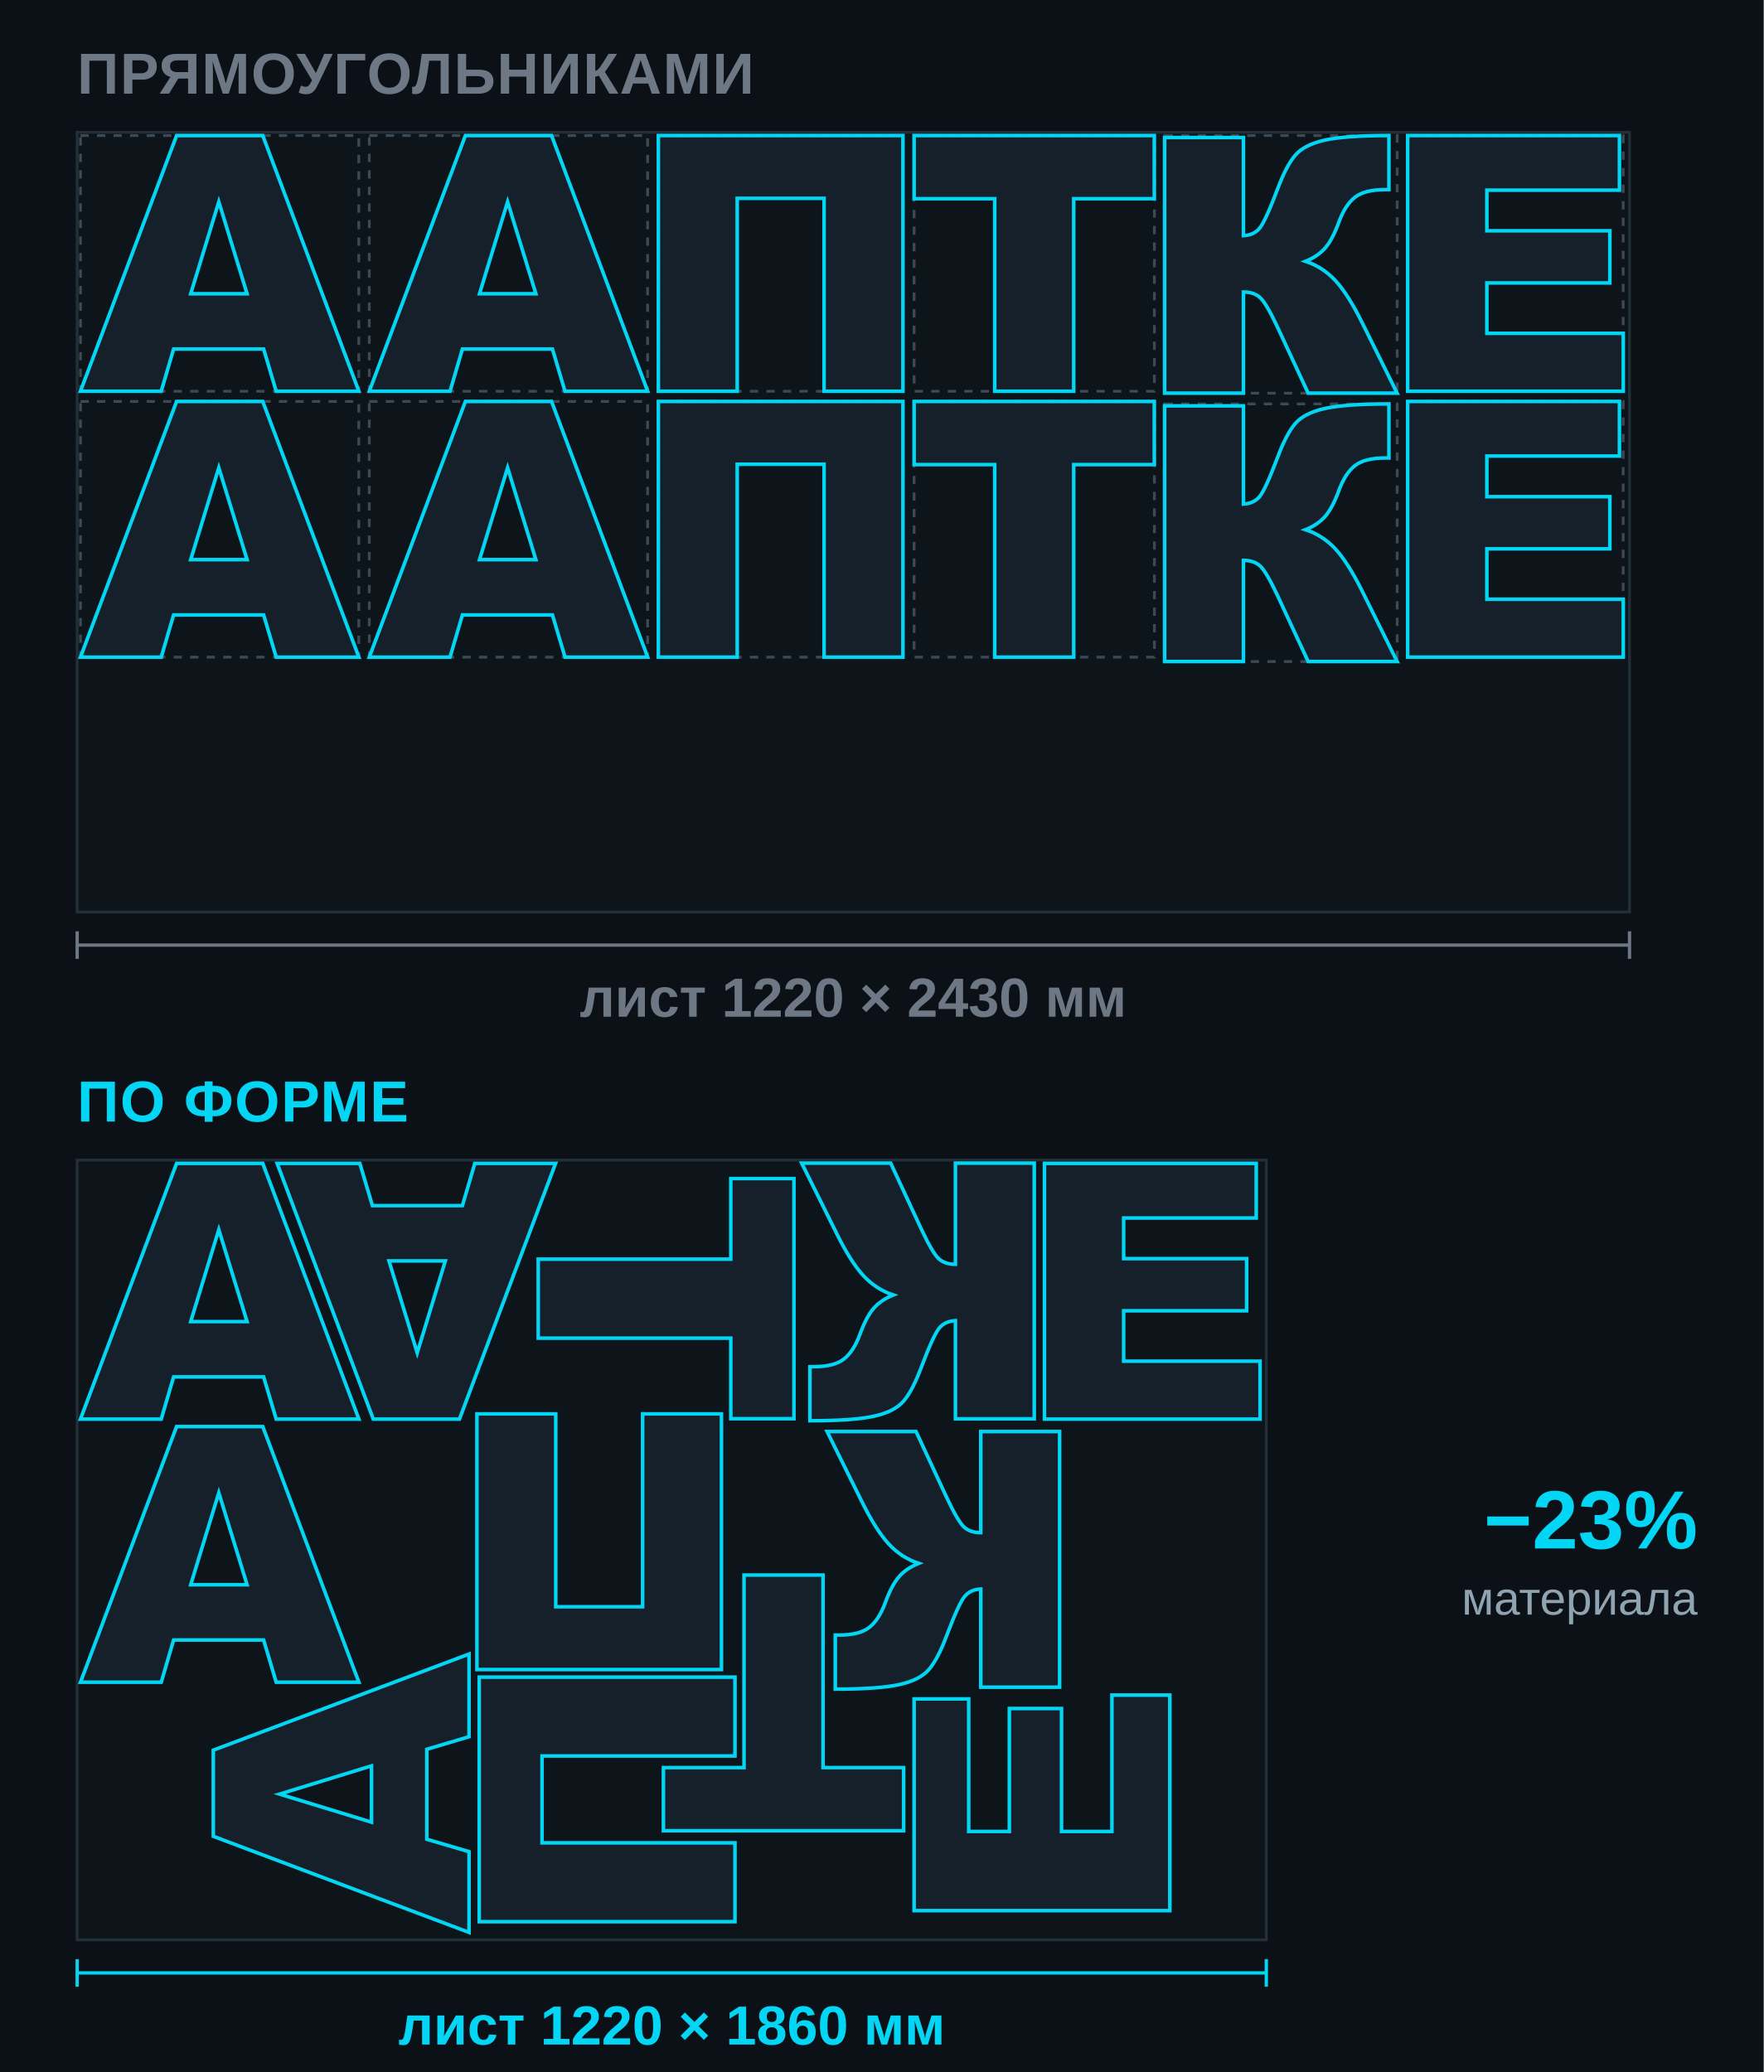
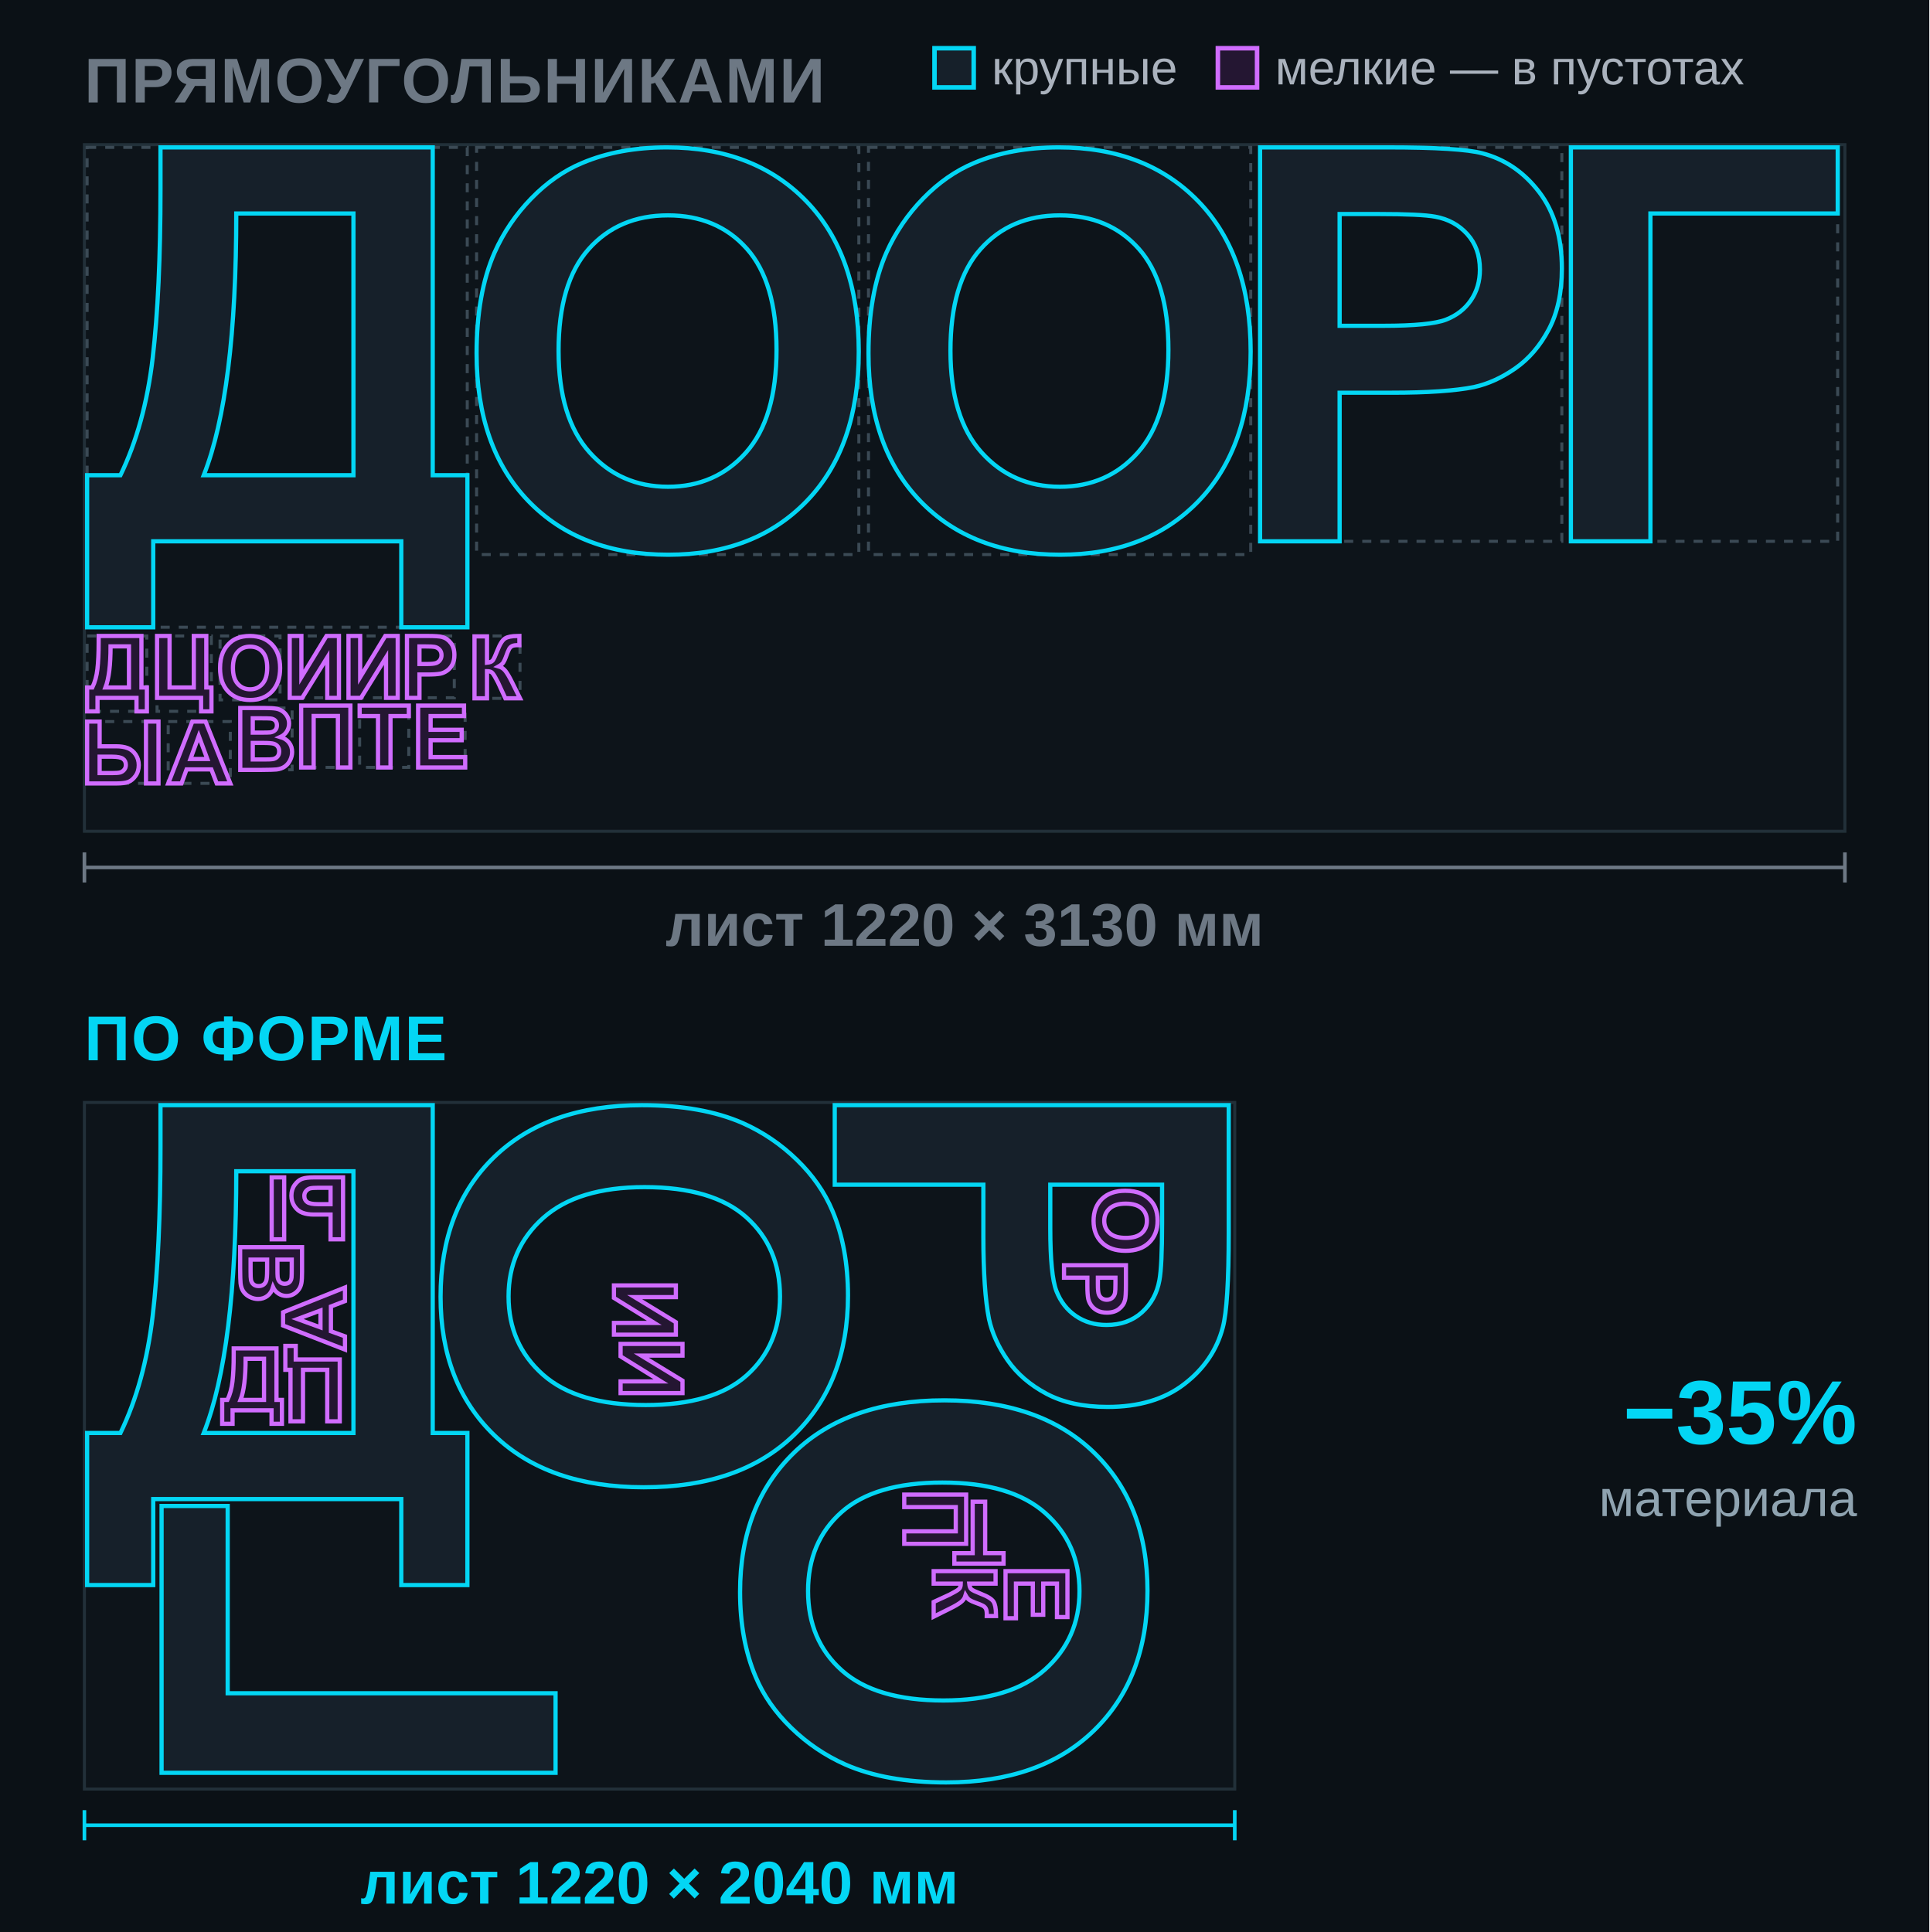
- <svg xmlns="http://www.w3.org/2000/svg" viewBox="0 0 640 752" font-family="Segoe UI, Arial, sans-serif">
-   <rect width="640" height="752" fill="#0b1116" />
+ <svg xmlns="http://www.w3.org/2000/svg" viewBox="0 0 640 641" font-family="Segoe UI, Arial, sans-serif">
+   <rect width="640" height="641" fill="#0b1116" />
  <g transform="translate(28 10)">
    <text x="0" y="24" fill="#6d7884" font-size="21" font-weight="700" letter-spacing=".5">ПРЯМОУГОЛЬНИКАМИ</text>
    <g transform="translate(0 38)">
-       <rect x="0" y="0" width="563.3" height="283.0" fill="#0d141a" stroke="#223039" />
-       <rect x="1.2" y="1.2" width="101.0" height="92.8" fill="none" stroke="#3b4a55" stroke-dasharray="3 3" />
-       <path transform="translate(1.2 1.2) scale(0.0633 -0.0633) translate(-2.0 -1466.0)" d="M1052 242H536L465 0H2L553 1466H1047L1598 0H1124ZM957 559 795 1086 634 559Z" fill="#16202a" stroke="#03d6f4" stroke-width="20.5" fill-rule="nonzero" />
-       <rect x="1.2" y="97.7" width="101.0" height="92.8" fill="none" stroke="#3b4a55" stroke-dasharray="3 3" />
-       <path transform="translate(1.2 97.7) scale(0.0633 -0.0633) translate(-2.0 -1466.0)" d="M1052 242H536L465 0H2L553 1466H1047L1598 0H1124ZM957 559 795 1086 634 559Z" fill="#16202a" stroke="#03d6f4" stroke-width="20.5" fill-rule="nonzero" />
-       <rect x="106.0" y="1.2" width="101.0" height="92.8" fill="none" stroke="#3b4a55" stroke-dasharray="3 3" />
-       <path transform="translate(106.0 1.2) scale(0.0633 -0.0633) translate(-2.0 -1466.0)" d="M1052 242H536L465 0H2L553 1466H1047L1598 0H1124ZM957 559 795 1086 634 559Z" fill="#16202a" stroke="#03d6f4" stroke-width="20.5" fill-rule="nonzero" />
-       <rect x="106.0" y="97.7" width="101.0" height="92.8" fill="none" stroke="#3b4a55" stroke-dasharray="3 3" />
-       <path transform="translate(106.0 97.7) scale(0.0633 -0.0633) translate(-2.0 -1466.0)" d="M1052 242H536L465 0H2L553 1466H1047L1598 0H1124ZM957 559 795 1086 634 559Z" fill="#16202a" stroke="#03d6f4" stroke-width="20.5" fill-rule="nonzero" />
-       <rect x="210.9" y="1.2" width="88.7" height="92.8" fill="none" stroke="#3b4a55" stroke-dasharray="3 3" />
-       <path transform="translate(210.9 1.2) scale(0.0633 -0.0633) translate(-152.0 -1466.0)" d="M1554 0H1102V1106H604V0H152V1466H1554Z" fill="#16202a" stroke="#03d6f4" stroke-width="20.5" fill-rule="nonzero" />
-       <rect x="210.9" y="97.7" width="88.7" height="92.8" fill="none" stroke="#3b4a55" stroke-dasharray="3 3" />
-       <path transform="translate(210.9 97.7) scale(0.0633 -0.0633) translate(-152.0 -1466.0)" d="M1554 0H1102V1106H604V0H152V1466H1554Z" fill="#16202a" stroke="#03d6f4" stroke-width="20.5" fill-rule="nonzero" />
-       <rect x="303.7" y="1.2" width="87.2" height="92.8" fill="none" stroke="#3b4a55" stroke-dasharray="3 3" />
-       <path transform="translate(303.7 1.2) scale(0.0633 -0.0633) translate(-47.0 -1466.0)" d="M47 1466H1424V1104H962V0H509V1104H47Z" fill="#16202a" stroke="#03d6f4" stroke-width="20.5" fill-rule="nonzero" />
-       <rect x="303.7" y="97.7" width="87.2" height="92.8" fill="none" stroke="#3b4a55" stroke-dasharray="3 3" />
-       <path transform="translate(303.7 97.7) scale(0.0633 -0.0633) translate(-47.0 -1466.0)" d="M47 1466H1424V1104H962V0H509V1104H47Z" fill="#16202a" stroke="#03d6f4" stroke-width="20.5" fill-rule="nonzero" />
-       <rect x="394.6" y="1.2" width="84.4" height="93.5" fill="none" stroke="#3b4a55" stroke-dasharray="3 3" />
-       <path transform="translate(394.6 1.2) scale(0.0633 -0.0633) translate(-150.0 -1477.0)" d="M1483 0H973L797 379Q734 513 699.0 546.5Q664 580 602 580V0H150V1466H602V903Q661 906 694.0 945.0Q727 984 797 1169Q848 1306 900.0 1365.5Q952 1425 1069.0 1451.0Q1186 1477 1436 1477V1167H1413Q1297 1167 1241.0 1123.0Q1185 1079 1149.0 980.5Q1113 882 1071.5 833.5Q1030 785 958 756Q1056 724 1129.0 645.5Q1202 567 1284 401Z" fill="#16202a" stroke="#03d6f4" stroke-width="20.5" fill-rule="nonzero" />
-       <rect x="394.6" y="98.6" width="84.4" height="93.5" fill="none" stroke="#3b4a55" stroke-dasharray="3 3" />
-       <path transform="translate(394.6 98.6) scale(0.0633 -0.0633) translate(-150.0 -1477.0)" d="M1483 0H973L797 379Q734 513 699.0 546.5Q664 580 602 580V0H150V1466H602V903Q661 906 694.0 945.0Q727 984 797 1169Q848 1306 900.0 1365.5Q952 1425 1069.0 1451.0Q1186 1477 1436 1477V1167H1413Q1297 1167 1241.0 1123.0Q1185 1079 1149.0 980.5Q1113 882 1071.5 833.5Q1030 785 958 756Q1056 724 1129.0 645.5Q1202 567 1284 401Z" fill="#16202a" stroke="#03d6f4" stroke-width="20.5" fill-rule="nonzero" />
-       <rect x="482.8" y="1.2" width="78.2" height="92.8" fill="none" stroke="#3b4a55" stroke-dasharray="3 3" />
-       <path transform="translate(482.8 1.2) scale(0.0633 -0.0633) translate(-149.0 -1466.0)" d="M149 1466H1363V1153H603V920H1308V621H603V332H1385V0H149Z" fill="#16202a" stroke="#03d6f4" stroke-width="20.5" fill-rule="nonzero" />
-       <rect x="482.8" y="97.7" width="78.2" height="92.8" fill="none" stroke="#3b4a55" stroke-dasharray="3 3" />
-       <path transform="translate(482.8 97.7) scale(0.0633 -0.0633) translate(-149.0 -1466.0)" d="M149 1466H1363V1153H603V920H1308V621H603V332H1385V0H149Z" fill="#16202a" stroke="#03d6f4" stroke-width="20.5" fill-rule="nonzero" />
-       <path d="M0 295.0h563.3" stroke="#6d7884" stroke-width="1.2" />
-       <path d="M0 290.0v10M563.3 290.0v10" stroke="#6d7884" stroke-width="1.2" />
-       <text x="281.6" y="321.0" fill="#6d7884" font-size="20" font-weight="600" text-anchor="middle">лист 1220 × 2430 мм</text>
+       <rect x="0" y="0" width="584.0" height="227.8" fill="#0d141a" stroke="#223039" />
+       <rect x="0.9" y="0.9" width="126.1" height="159.2" fill="none" stroke="#3b4a55" stroke-dasharray="3 3" />
+       <path transform="translate(0.9 0.9) scale(0.08915 -0.08915) translate(6.0 -1466.0)" d="M267 1466H1280V246H1409V-320H1163V0H240V-320H-6V246H118Q209 434 238.0 682.5Q267 931 267 1311ZM549 1220Q549 552 428 246H985V1220Z" fill="#16202a" stroke="#03d6f4" stroke-width="15.7" fill-rule="nonzero" />
+       <rect x="130.1" y="0.9" width="126.8" height="135.1" fill="none" stroke="#3b4a55" stroke-dasharray="3 3" />
+       <path transform="translate(130.1 0.9) scale(0.08915 -0.08915) translate(-89.0 -1491.0)" d="M89 724Q89 948 156 1100Q206 1212 292.5 1301.0Q379 1390 482 1433Q619 1491 798 1491Q1122 1491 1316.5 1290.0Q1511 1089 1511 731Q1511 376 1318.0 175.5Q1125 -25 802 -25Q475 -25 282.0 174.5Q89 374 89 724ZM394 734Q394 485 509.0 356.5Q624 228 801 228Q978 228 1091.5 355.5Q1205 483 1205 738Q1205 990 1094.5 1114.0Q984 1238 801 1238Q618 1238 506.0 1112.5Q394 987 394 734Z" fill="#16202a" stroke="#03d6f4" stroke-width="15.7" fill-rule="nonzero" />
+       <rect x="260.1" y="0.9" width="126.8" height="135.1" fill="none" stroke="#3b4a55" stroke-dasharray="3 3" />
+       <path transform="translate(260.1 0.9) scale(0.08915 -0.08915) translate(-89.0 -1491.0)" d="M89 724Q89 948 156 1100Q206 1212 292.5 1301.0Q379 1390 482 1433Q619 1491 798 1491Q1122 1491 1316.5 1290.0Q1511 1089 1511 731Q1511 376 1318.0 175.5Q1125 -25 802 -25Q475 -25 282.0 174.5Q89 374 89 724ZM394 734Q394 485 509.0 356.5Q624 228 801 228Q978 228 1091.5 355.5Q1205 483 1205 738Q1205 990 1094.5 1114.0Q984 1238 801 1238Q618 1238 506.0 1112.5Q394 987 394 734Z" fill="#16202a" stroke="#03d6f4" stroke-width="15.7" fill-rule="nonzero" />
+       <rect x="390.0" y="0.9" width="100.1" height="130.7" fill="none" stroke="#3b4a55" stroke-dasharray="3 3" />
+       <path transform="translate(390.0 0.9) scale(0.08915 -0.08915) translate(-149.0 -1466.0)" d="M149 0V1466H624Q894 1466 976 1444Q1102 1411 1187.0 1300.5Q1272 1190 1272 1015Q1272 880 1223.0 788.0Q1174 696 1098.5 643.5Q1023 591 945 574Q839 553 638 553H445V0ZM445 1218V802H607Q782 802 841.0 825.0Q900 848 933.5 897.0Q967 946 967 1011Q967 1091 920.0 1143.0Q873 1195 801 1208Q748 1218 588 1218Z" fill="#16202a" stroke="#03d6f4" stroke-width="15.7" fill-rule="nonzero" />
+       <rect x="493.1" y="0.9" width="88.5" height="130.7" fill="none" stroke="#3b4a55" stroke-dasharray="3 3" />
+       <path transform="translate(493.1 0.9) scale(0.08915 -0.08915) translate(-164.0 -1466.0)" d="M164 1466H1157V1220H460V0H164Z" fill="#16202a" stroke="#03d6f4" stroke-width="15.7" fill-rule="nonzero" />
+       <rect x="0.9" y="163.0" width="19.8" height="25.0" fill="none" stroke="#3b4a55" stroke-dasharray="3 3" />
+       <path transform="translate(0.9 163.0) scale(0.01401 -0.01401) translate(6.0 -1466.0)" d="M267 1466H1280V246H1409V-320H1163V0H240V-320H-6V246H118Q209 434 238.0 682.5Q267 931 267 1311ZM549 1220Q549 552 428 246H985V1220Z" fill="#241632" stroke="#d06cff" stroke-width="99.9" fill-rule="nonzero" />
+       <rect x="0.9" y="191.4" width="23.7" height="20.5" fill="none" stroke="#3b4a55" stroke-dasharray="3 3" />
+       <path transform="translate(0.9 191.4) scale(0.01401 -0.01401) translate(-157.0 -1466.0)" d="M157 1466H453V880H849Q1005 880 1117.5 837.5Q1230 795 1305.0 685.5Q1380 576 1380 434Q1380 285 1302.0 177.5Q1224 70 1128.5 35.0Q1033 0 849 0H157ZM453 246H742Q880 246 934.5 259.5Q989 273 1031.5 321.0Q1074 369 1074 438Q1074 536 1004.5 585.0Q935 634 754 634H453ZM1551 1466H1847V0H1551Z" fill="#241632" stroke="#d06cff" stroke-width="99.9" fill-rule="nonzero" />
+       <rect x="24.1" y="163.0" width="18.0" height="25.0" fill="none" stroke="#3b4a55" stroke-dasharray="3 3" />
+       <path transform="translate(24.1 163.0) scale(0.01401 -0.01401) translate(-154.0 -1466.0)" d="M154 1466H450V246H1024V1466H1320V246H1442V-320H1196V0H154Z" fill="#241632" stroke="#d06cff" stroke-width="99.9" fill-rule="nonzero" />
+       <rect x="27.8" y="191.4" width="20.6" height="20.5" fill="none" stroke="#3b4a55" stroke-dasharray="3 3" />
+       <path transform="translate(27.8 191.4) scale(0.01401 -0.01401) translate(0.0 -1466.0)" d="M1471 0H1149L1021 333H435L314 0H0L571 1466H884ZM926 580 724 1124 526 580Z" fill="#241632" stroke="#d06cff" stroke-width="99.9" fill-rule="nonzero" />
+       <rect x="45.0" y="163.0" width="19.9" height="21.2" fill="none" stroke="#3b4a55" stroke-dasharray="3 3" />
+       <path transform="translate(45.0 163.0) scale(0.01401 -0.01401) translate(-89.0 -1491.0)" d="M89 724Q89 948 156 1100Q206 1212 292.5 1301.0Q379 1390 482 1433Q619 1491 798 1491Q1122 1491 1316.5 1290.0Q1511 1089 1511 731Q1511 376 1318.0 175.5Q1125 -25 802 -25Q475 -25 282.0 174.5Q89 374 89 724ZM394 734Q394 485 509.0 356.5Q624 228 801 228Q978 228 1091.5 355.5Q1205 483 1205 738Q1205 990 1094.5 1114.0Q984 1238 801 1238Q618 1238 506.0 1112.5Q394 987 394 734Z" fill="#241632" stroke="#d06cff" stroke-width="99.9" fill-rule="nonzero" />
+       <rect x="51.7" y="186.9" width="17.2" height="20.5" fill="none" stroke="#3b4a55" stroke-dasharray="3 3" />
+       <path transform="translate(51.7 186.9) scale(0.01401 -0.01401) translate(-150.0 -1466.0)" d="M150 1466H736Q910 1466 995.5 1451.5Q1081 1437 1148.5 1391.0Q1216 1345 1261.0 1268.5Q1306 1192 1306 1097Q1306 994 1250.5 908.0Q1195 822 1100 779Q1234 740 1306.0 646.0Q1378 552 1378 425Q1378 325 1331.5 230.5Q1285 136 1204.5 79.5Q1124 23 1006 10Q932 2 649 0H150ZM446 1222V883H640Q813 883 855 888Q931 897 974.5 940.5Q1018 984 1018 1055Q1018 1123 980.5 1165.5Q943 1208 869 1217Q825 1222 616 1222ZM446 639V247H720Q880 247 923 256Q989 268 1030.5 314.5Q1072 361 1072 439Q1072 505 1040.0 551.0Q1008 597 947.5 618.0Q887 639 685 639Z" fill="#241632" stroke="#d06cff" stroke-width="99.9" fill-rule="nonzero" />
+       <rect x="68.1" y="163.0" width="16.3" height="20.5" fill="none" stroke="#3b4a55" stroke-dasharray="3 3" />
+       <path transform="translate(68.1 163.0) scale(0.01401 -0.01401) translate(-153.0 -1466.0)" d="M153 1466H430V490L1024 1466H1319V0H1042V957L449 0H153Z" fill="#241632" stroke="#d06cff" stroke-width="99.9" fill-rule="nonzero" />
+       <rect x="71.9" y="186.1" width="16.3" height="20.5" fill="none" stroke="#3b4a55" stroke-dasharray="3 3" />
+       <path transform="translate(71.9 186.1) scale(0.01401 -0.01401) translate(-153.0 -1466.0)" d="M153 1466H1319V0H1023V1220H449V0H153Z" fill="#241632" stroke="#d06cff" stroke-width="99.9" fill-rule="nonzero" />
+       <rect x="87.6" y="163.0" width="16.3" height="20.5" fill="none" stroke="#3b4a55" stroke-dasharray="3 3" />
+       <path transform="translate(87.6 163.0) scale(0.01401 -0.01401) translate(-153.0 -1466.0)" d="M153 1466H430V490L1024 1466H1319V0H1042V957L449 0H153Z" fill="#241632" stroke="#d06cff" stroke-width="99.9" fill-rule="nonzero" />
+       <rect x="91.3" y="186.1" width="16.3" height="20.5" fill="none" stroke="#3b4a55" stroke-dasharray="3 3" />
+       <path transform="translate(91.3 186.1) scale(0.01401 -0.01401) translate(-44.0 -1466.0)" d="M479 0V1218H44V1466H1209V1218H775V0Z" fill="#241632" stroke="#d06cff" stroke-width="99.9" fill-rule="nonzero" />
+       <rect x="107.0" y="163.0" width="15.7" height="20.5" fill="none" stroke="#3b4a55" stroke-dasharray="3 3" />
+       <path transform="translate(107.0 163.0) scale(0.01401 -0.01401) translate(-149.0 -1466.0)" d="M149 0V1466H624Q894 1466 976 1444Q1102 1411 1187.0 1300.5Q1272 1190 1272 1015Q1272 880 1223.0 788.0Q1174 696 1098.5 643.5Q1023 591 945 574Q839 553 638 553H445V0ZM445 1218V802H607Q782 802 841.0 825.0Q900 848 933.5 897.0Q967 946 967 1011Q967 1091 920.0 1143.0Q873 1195 801 1208Q748 1218 588 1218Z" fill="#241632" stroke="#d06cff" stroke-width="99.9" fill-rule="nonzero" />
+       <rect x="110.7" y="186.1" width="15.6" height="20.5" fill="none" stroke="#3b4a55" stroke-dasharray="3 3" />
+       <path transform="translate(110.7 186.1) scale(0.01401 -0.01401) translate(-149.0 -1466.0)" d="M149 0V1466H1236V1218H445V893H1181V646H445V247H1264V0Z" fill="#241632" stroke="#d06cff" stroke-width="99.9" fill-rule="nonzero" />
+       <rect x="129.4" y="163.0" width="15.1" height="20.7" fill="none" stroke="#3b4a55" stroke-dasharray="3 3" />
+       <path transform="translate(129.4 163.0) scale(0.01401 -0.01401) translate(-154.0 -1476.0)" d="M154 1466H450V842Q549 852 584.0 893.0Q619 934 692 1121Q784 1359 877 1417Q969 1475 1174 1475Q1184 1475 1217 1476V1257L1175 1258Q1084 1258 1042.0 1235.5Q1000 1213 974.0 1167.0Q948 1121 897 978Q870 902 838.5 851.0Q807 800 727 755Q826 727 890.5 642.0Q955 557 1032 402L1232 0H884L709 379Q705 387 692 410Q687 418 655 479Q598 587 561.5 614.0Q525 641 450 642V0H154Z" fill="#241632" stroke="#d06cff" stroke-width="99.9" fill-rule="nonzero" />
+       <path d="M0 239.8h584.0" stroke="#6d7884" stroke-width="1.2" />
+       <path d="M0 234.8v10M584.0 234.8v10" stroke="#6d7884" stroke-width="1.2" />
+       <text x="292.0" y="265.8" fill="#6d7884" font-size="20" font-weight="600" text-anchor="middle">лист 1220 × 3130 мм</text>
    </g>
  </g>
-   <g transform="translate(28 383.04)">
+   <g transform="translate(28 327.7749)">
    <text x="0" y="24" fill="#03d6f4" font-size="21" font-weight="700" letter-spacing=".5">ПО ФОРМЕ</text>
    <g transform="translate(0 38)">
-       <rect x="0" y="0" width="431.5" height="283.0" fill="#0d141a" stroke="#223039" />
-       <path transform="translate(1.2 1.2) scale(0.0633 -0.0633) translate(-2.0 -1466.0)" d="M1052 242H536L465 0H2L553 1466H1047L1598 0H1124ZM957 559 795 1086 634 559Z" fill="#16202a" stroke="#03d6f4" stroke-width="20.5" fill-rule="nonzero" />
-       <path transform="translate(1.2 96.7) scale(0.0633 -0.0633) translate(-2.0 -1466.0)" d="M1052 242H536L465 0H2L553 1466H1047L1598 0H1124ZM957 559 795 1086 634 559Z" fill="#16202a" stroke="#03d6f4" stroke-width="20.5" fill-rule="nonzero" />
-       <path transform="translate(49.4 179.3) translate(0 101.0) rotate(-90) scale(0.0633 -0.0633) translate(-2.0 -1466.0)" d="M1052 242H536L465 0H2L553 1466H1047L1598 0H1124ZM957 559 795 1086 634 559Z" fill="#16202a" stroke="#03d6f4" stroke-width="20.5" fill-rule="nonzero" />
-       <path transform="translate(72.6 1.2) rotate(180 50.5 46.4) scale(0.0633 -0.0633) translate(-2.0 -1466.0)" d="M1052 242H536L465 0H2L553 1466H1047L1598 0H1124ZM957 559 795 1086 634 559Z" fill="#16202a" stroke="#03d6f4" stroke-width="20.5" fill-rule="nonzero" />
-       <path transform="translate(145.0 92.1) rotate(180 44.4 46.4) scale(0.0633 -0.0633) translate(-152.0 -1466.0)" d="M1554 0H1102V1106H604V0H152V1466H1554Z" fill="#16202a" stroke="#03d6f4" stroke-width="20.5" fill-rule="nonzero" />
-       <path transform="translate(145.9 187.7) translate(0 88.7) rotate(-90) scale(0.0633 -0.0633) translate(-152.0 -1466.0)" d="M1554 0H1102V1106H604V0H152V1466H1554Z" fill="#16202a" stroke="#03d6f4" stroke-width="20.5" fill-rule="nonzero" />
-       <path transform="translate(167.3 6.7) translate(92.8 0) rotate(90) scale(0.0633 -0.0633) translate(-47.0 -1466.0)" d="M47 1466H1424V1104H962V0H509V1104H47Z" fill="#16202a" stroke="#03d6f4" stroke-width="20.5" fill-rule="nonzero" />
-       <path transform="translate(212.7 150.6) rotate(180 43.6 46.4) scale(0.0633 -0.0633) translate(-47.0 -1466.0)" d="M47 1466H1424V1104H962V0H509V1104H47Z" fill="#16202a" stroke="#03d6f4" stroke-width="20.5" fill-rule="nonzero" />
-       <path transform="translate(262.9 1.2) rotate(180 42.2 46.7) scale(0.0633 -0.0633) translate(-150.0 -1477.0)" d="M1483 0H973L797 379Q734 513 699.0 546.5Q664 580 602 580V0H150V1466H602V903Q661 906 694.0 945.0Q727 984 797 1169Q848 1306 900.0 1365.5Q952 1425 1069.0 1451.0Q1186 1477 1436 1477V1167H1413Q1297 1167 1241.0 1123.0Q1185 1079 1149.0 980.5Q1113 882 1071.5 833.5Q1030 785 958 756Q1056 724 1129.0 645.5Q1202 567 1284 401Z" fill="#16202a" stroke="#03d6f4" stroke-width="20.5" fill-rule="nonzero" />
-       <path transform="translate(272.1 98.6) rotate(180 42.2 46.7) scale(0.0633 -0.0633) translate(-150.0 -1477.0)" d="M1483 0H973L797 379Q734 513 699.0 546.5Q664 580 602 580V0H150V1466H602V903Q661 906 694.0 945.0Q727 984 797 1169Q848 1306 900.0 1365.5Q952 1425 1069.0 1451.0Q1186 1477 1436 1477V1167H1413Q1297 1167 1241.0 1123.0Q1185 1079 1149.0 980.5Q1113 882 1071.5 833.5Q1030 785 958 756Q1056 724 1129.0 645.5Q1202 567 1284 401Z" fill="#16202a" stroke="#03d6f4" stroke-width="20.5" fill-rule="nonzero" />
-       <path transform="translate(303.7 194.2) translate(0 78.2) rotate(-90) scale(0.0633 -0.0633) translate(-149.0 -1466.0)" d="M149 1466H1363V1153H603V920H1308V621H603V332H1385V0H149Z" fill="#16202a" stroke="#03d6f4" stroke-width="20.5" fill-rule="nonzero" />
-       <path transform="translate(351.0 1.2) scale(0.0633 -0.0633) translate(-149.0 -1466.0)" d="M149 1466H1363V1153H603V920H1308V621H603V332H1385V0H149Z" fill="#16202a" stroke="#03d6f4" stroke-width="20.5" fill-rule="nonzero" />
-       <path d="M0 295.0h431.5" stroke="#03d6f4" stroke-width="1.2" />
-       <path d="M0 290.0v10M431.5 290.0v10" stroke="#03d6f4" stroke-width="1.2" />
-       <text x="215.8" y="321.0" fill="#03d6f4" font-size="20" font-weight="600" text-anchor="middle">лист 1220 × 1860 мм</text>
+       <rect x="0" y="0" width="381.6" height="227.8" fill="#0d141a" stroke="#223039" />
+       <path transform="translate(0.9 0.9) scale(0.08915 -0.08915) translate(6.0 -1466.0)" d="M267 1466H1280V246H1409V-320H1163V0H240V-320H-6V246H118Q209 434 238.0 682.5Q267 931 267 1311ZM549 1220Q549 552 428 246H985V1220Z" fill="#16202a" stroke="#03d6f4" stroke-width="15.7" fill-rule="nonzero" />
+       <path transform="translate(118.2 0.9) translate(135.1 0) rotate(90) scale(0.08915 -0.08915) translate(-89.0 -1491.0)" d="M89 724Q89 948 156 1100Q206 1212 292.5 1301.0Q379 1390 482 1433Q619 1491 798 1491Q1122 1491 1316.5 1290.0Q1511 1089 1511 731Q1511 376 1318.0 175.5Q1125 -25 802 -25Q475 -25 282.0 174.5Q89 374 89 724ZM394 734Q394 485 509.0 356.5Q624 228 801 228Q978 228 1091.5 355.5Q1205 483 1205 738Q1205 990 1094.5 1114.0Q984 1238 801 1238Q618 1238 506.0 1112.5Q394 987 394 734Z" fill="#16202a" stroke="#03d6f4" stroke-width="15.7" fill-rule="nonzero" />
+       <path transform="translate(217.5 98.8) translate(0 126.8) rotate(-90) scale(0.08915 -0.08915) translate(-89.0 -1491.0)" d="M89 724Q89 948 156 1100Q206 1212 292.5 1301.0Q379 1390 482 1433Q619 1491 798 1491Q1122 1491 1316.5 1290.0Q1511 1089 1511 731Q1511 376 1318.0 175.5Q1125 -25 802 -25Q475 -25 282.0 174.5Q89 374 89 724ZM394 734Q394 485 509.0 356.5Q624 228 801 228Q978 228 1091.5 355.5Q1205 483 1205 738Q1205 990 1094.5 1114.0Q984 1238 801 1238Q618 1238 506.0 1112.5Q394 987 394 734Z" fill="#16202a" stroke="#03d6f4" stroke-width="15.7" fill-rule="nonzero" />
+       <path transform="translate(248.9 0.9) translate(130.7 0) rotate(90) scale(0.08915 -0.08915) translate(-149.0 -1466.0)" d="M149 0V1466H624Q894 1466 976 1444Q1102 1411 1187.0 1300.5Q1272 1190 1272 1015Q1272 880 1223.0 788.0Q1174 696 1098.5 643.5Q1023 591 945 574Q839 553 638 553H445V0ZM445 1218V802H607Q782 802 841.0 825.0Q900 848 933.5 897.0Q967 946 967 1011Q967 1091 920.0 1143.0Q873 1195 801 1208Q748 1218 588 1218Z" fill="#16202a" stroke="#03d6f4" stroke-width="15.7" fill-rule="nonzero" />
+       <path transform="translate(25.6 133.9) translate(0 88.5) rotate(-90) scale(0.08915 -0.08915) translate(-164.0 -1466.0)" d="M164 1466H1157V1220H460V0H164Z" fill="#16202a" stroke="#03d6f4" stroke-width="15.7" fill-rule="nonzero" />
+       <path transform="translate(45.7 81.6) scale(0.01401 -0.01401) translate(6.0 -1466.0)" d="M267 1466H1280V246H1409V-320H1163V0H240V-320H-6V246H118Q209 434 238.0 682.5Q267 931 267 1311ZM549 1220Q549 552 428 246H985V1220Z" fill="#241632" stroke="#d06cff" stroke-width="99.9" fill-rule="nonzero" />
+       <path transform="translate(62.2 24.8) rotate(180 11.8 10.3) scale(0.01401 -0.01401) translate(-157.0 -1466.0)" d="M157 1466H453V880H849Q1005 880 1117.5 837.5Q1230 795 1305.0 685.5Q1380 576 1380 434Q1380 285 1302.0 177.5Q1224 70 1128.5 35.0Q1033 0 849 0H157ZM453 246H742Q880 246 934.5 259.5Q989 273 1031.5 321.0Q1074 369 1074 438Q1074 536 1004.5 585.0Q935 634 754 634H453ZM1551 1466H1847V0H1551Z" fill="#241632" stroke="#d06cff" stroke-width="99.9" fill-rule="nonzero" />
+       <path transform="translate(66.7 80.8) rotate(180 9.0 12.5) scale(0.01401 -0.01401) translate(-154.0 -1466.0)" d="M154 1466H450V246H1024V1466H1320V246H1442V-320H1196V0H154Z" fill="#241632" stroke="#d06cff" stroke-width="99.9" fill-rule="nonzero" />
+       <path transform="translate(65.9 61.4) translate(0 20.6) rotate(-90) scale(0.01401 -0.01401) translate(0.0 -1466.0)" d="M1471 0H1149L1021 333H435L314 0H0L571 1466H884ZM926 580 724 1124 526 580Z" fill="#241632" stroke="#d06cff" stroke-width="99.9" fill-rule="nonzero" />
+       <path transform="translate(334.8 29.3) translate(21.2 0) rotate(90) scale(0.01401 -0.01401) translate(-89.0 -1491.0)" d="M89 724Q89 948 156 1100Q206 1212 292.5 1301.0Q379 1390 482 1433Q619 1491 798 1491Q1122 1491 1316.5 1290.0Q1511 1089 1511 731Q1511 376 1318.0 175.5Q1125 -25 802 -25Q475 -25 282.0 174.5Q89 374 89 724ZM394 734Q394 485 509.0 356.5Q624 228 801 228Q978 228 1091.5 355.5Q1205 483 1205 738Q1205 990 1094.5 1114.0Q984 1238 801 1238Q618 1238 506.0 1112.5Q394 987 394 734Z" fill="#241632" stroke="#d06cff" stroke-width="99.9" fill-rule="nonzero" />
+       <path transform="translate(51.7 48.0) translate(20.5 0) rotate(90) scale(0.01401 -0.01401) translate(-150.0 -1466.0)" d="M150 1466H736Q910 1466 995.5 1451.5Q1081 1437 1148.5 1391.0Q1216 1345 1261.0 1268.5Q1306 1192 1306 1097Q1306 994 1250.5 908.0Q1195 822 1100 779Q1234 740 1306.0 646.0Q1378 552 1378 425Q1378 325 1331.5 230.5Q1285 136 1204.5 79.5Q1124 23 1006 10Q932 2 649 0H150ZM446 1222V883H640Q813 883 855 888Q931 897 974.5 940.5Q1018 984 1018 1055Q1018 1123 980.5 1165.5Q943 1208 869 1217Q825 1222 616 1222ZM446 639V247H720Q880 247 923 256Q989 268 1030.5 314.5Q1072 361 1072 439Q1072 505 1040.0 551.0Q1008 597 947.5 618.0Q887 639 685 639Z" fill="#241632" stroke="#d06cff" stroke-width="99.9" fill-rule="nonzero" />
+       <path transform="translate(177.9 80.1) translate(20.5 0) rotate(90) scale(0.01401 -0.01401) translate(-153.0 -1466.0)" d="M153 1466H430V490L1024 1466H1319V0H1042V957L449 0H153Z" fill="#241632" stroke="#d06cff" stroke-width="99.9" fill-rule="nonzero" />
+       <path transform="translate(272.0 130.1) translate(20.5 0) rotate(90) scale(0.01401 -0.01401) translate(-153.0 -1466.0)" d="M153 1466H1319V0H1023V1220H449V0H153Z" fill="#241632" stroke="#d06cff" stroke-width="99.9" fill-rule="nonzero" />
+       <path transform="translate(175.7 60.7) translate(20.5 0) rotate(90) scale(0.01401 -0.01401) translate(-153.0 -1466.0)" d="M153 1466H430V490L1024 1466H1319V0H1042V957L449 0H153Z" fill="#241632" stroke="#d06cff" stroke-width="99.9" fill-rule="nonzero" />
+       <path transform="translate(288.5 132.4) rotate(180 8.2 10.3) scale(0.01401 -0.01401) translate(-44.0 -1466.0)" d="M479 0V1218H44V1466H1209V1218H775V0Z" fill="#241632" stroke="#d06cff" stroke-width="99.9" fill-rule="nonzero" />
+       <path transform="translate(325.0 54.0) translate(20.5 0) rotate(90) scale(0.01401 -0.01401) translate(-149.0 -1466.0)" d="M149 0V1466H624Q894 1466 976 1444Q1102 1411 1187.0 1300.5Q1272 1190 1272 1015Q1272 880 1223.0 788.0Q1174 696 1098.5 643.5Q1023 591 945 574Q839 553 638 553H445V0ZM445 1218V802H607Q782 802 841.0 825.0Q900 848 933.5 897.0Q967 946 967 1011Q967 1091 920.0 1143.0Q873 1195 801 1208Q748 1218 588 1218Z" fill="#241632" stroke="#d06cff" stroke-width="99.9" fill-rule="nonzero" />
+       <path transform="translate(305.6 155.5) translate(20.5 0) rotate(90) scale(0.01401 -0.01401) translate(-149.0 -1466.0)" d="M149 0V1466H1236V1218H445V893H1181V646H445V247H1264V0Z" fill="#241632" stroke="#d06cff" stroke-width="99.9" fill-rule="nonzero" />
+       <path transform="translate(281.7 155.5) translate(20.7 0) rotate(90) scale(0.01401 -0.01401) translate(-154.0 -1476.0)" d="M154 1466H450V842Q549 852 584.0 893.0Q619 934 692 1121Q784 1359 877 1417Q969 1475 1174 1475Q1184 1475 1217 1476V1257L1175 1258Q1084 1258 1042.0 1235.5Q1000 1213 974.0 1167.0Q948 1121 897 978Q870 902 838.5 851.0Q807 800 727 755Q826 727 890.5 642.0Q955 557 1032 402L1232 0H884L709 379Q705 387 692 410Q687 418 655 479Q598 587 561.5 614.0Q525 641 450 642V0H154Z" fill="#241632" stroke="#d06cff" stroke-width="99.9" fill-rule="nonzero" />
+       <path d="M0 239.8h381.6" stroke="#03d6f4" stroke-width="1.2" />
+       <path d="M0 234.8v10M381.6 234.8v10" stroke="#03d6f4" stroke-width="1.2" />
+       <text x="190.8" y="265.8" fill="#03d6f4" font-size="20" font-weight="600" text-anchor="middle">лист 1220 × 2040 мм</text>
    </g>
  </g>
-   <text x="616" y="562" fill="#03d6f4" font-size="30" font-weight="800" text-anchor="end">−23%</text>
-   <text x="616" y="586" fill="#8fa3b0" font-size="17" text-anchor="end">материала</text>
+   <g font-size="16">
+     <rect x="310" y="16" width="13" height="13" fill="#16202a" stroke="#03d6f4" stroke-width="1.5" />
+     <text x="329" y="28" fill="#aab2bd">крупные</text>
+     <rect x="404" y="16" width="13" height="13" fill="#241632" stroke="#d06cff" stroke-width="1.5" />
+     <text x="423" y="28" fill="#aab2bd">мелкие — в пустотах</text>
+   </g>
+   <text x="616" y="479" fill="#03d6f4" font-size="30" font-weight="800" text-anchor="end">−35%</text>
+   <text x="616" y="503" fill="#8fa3b0" font-size="17" text-anchor="end">материала</text>
</svg>
